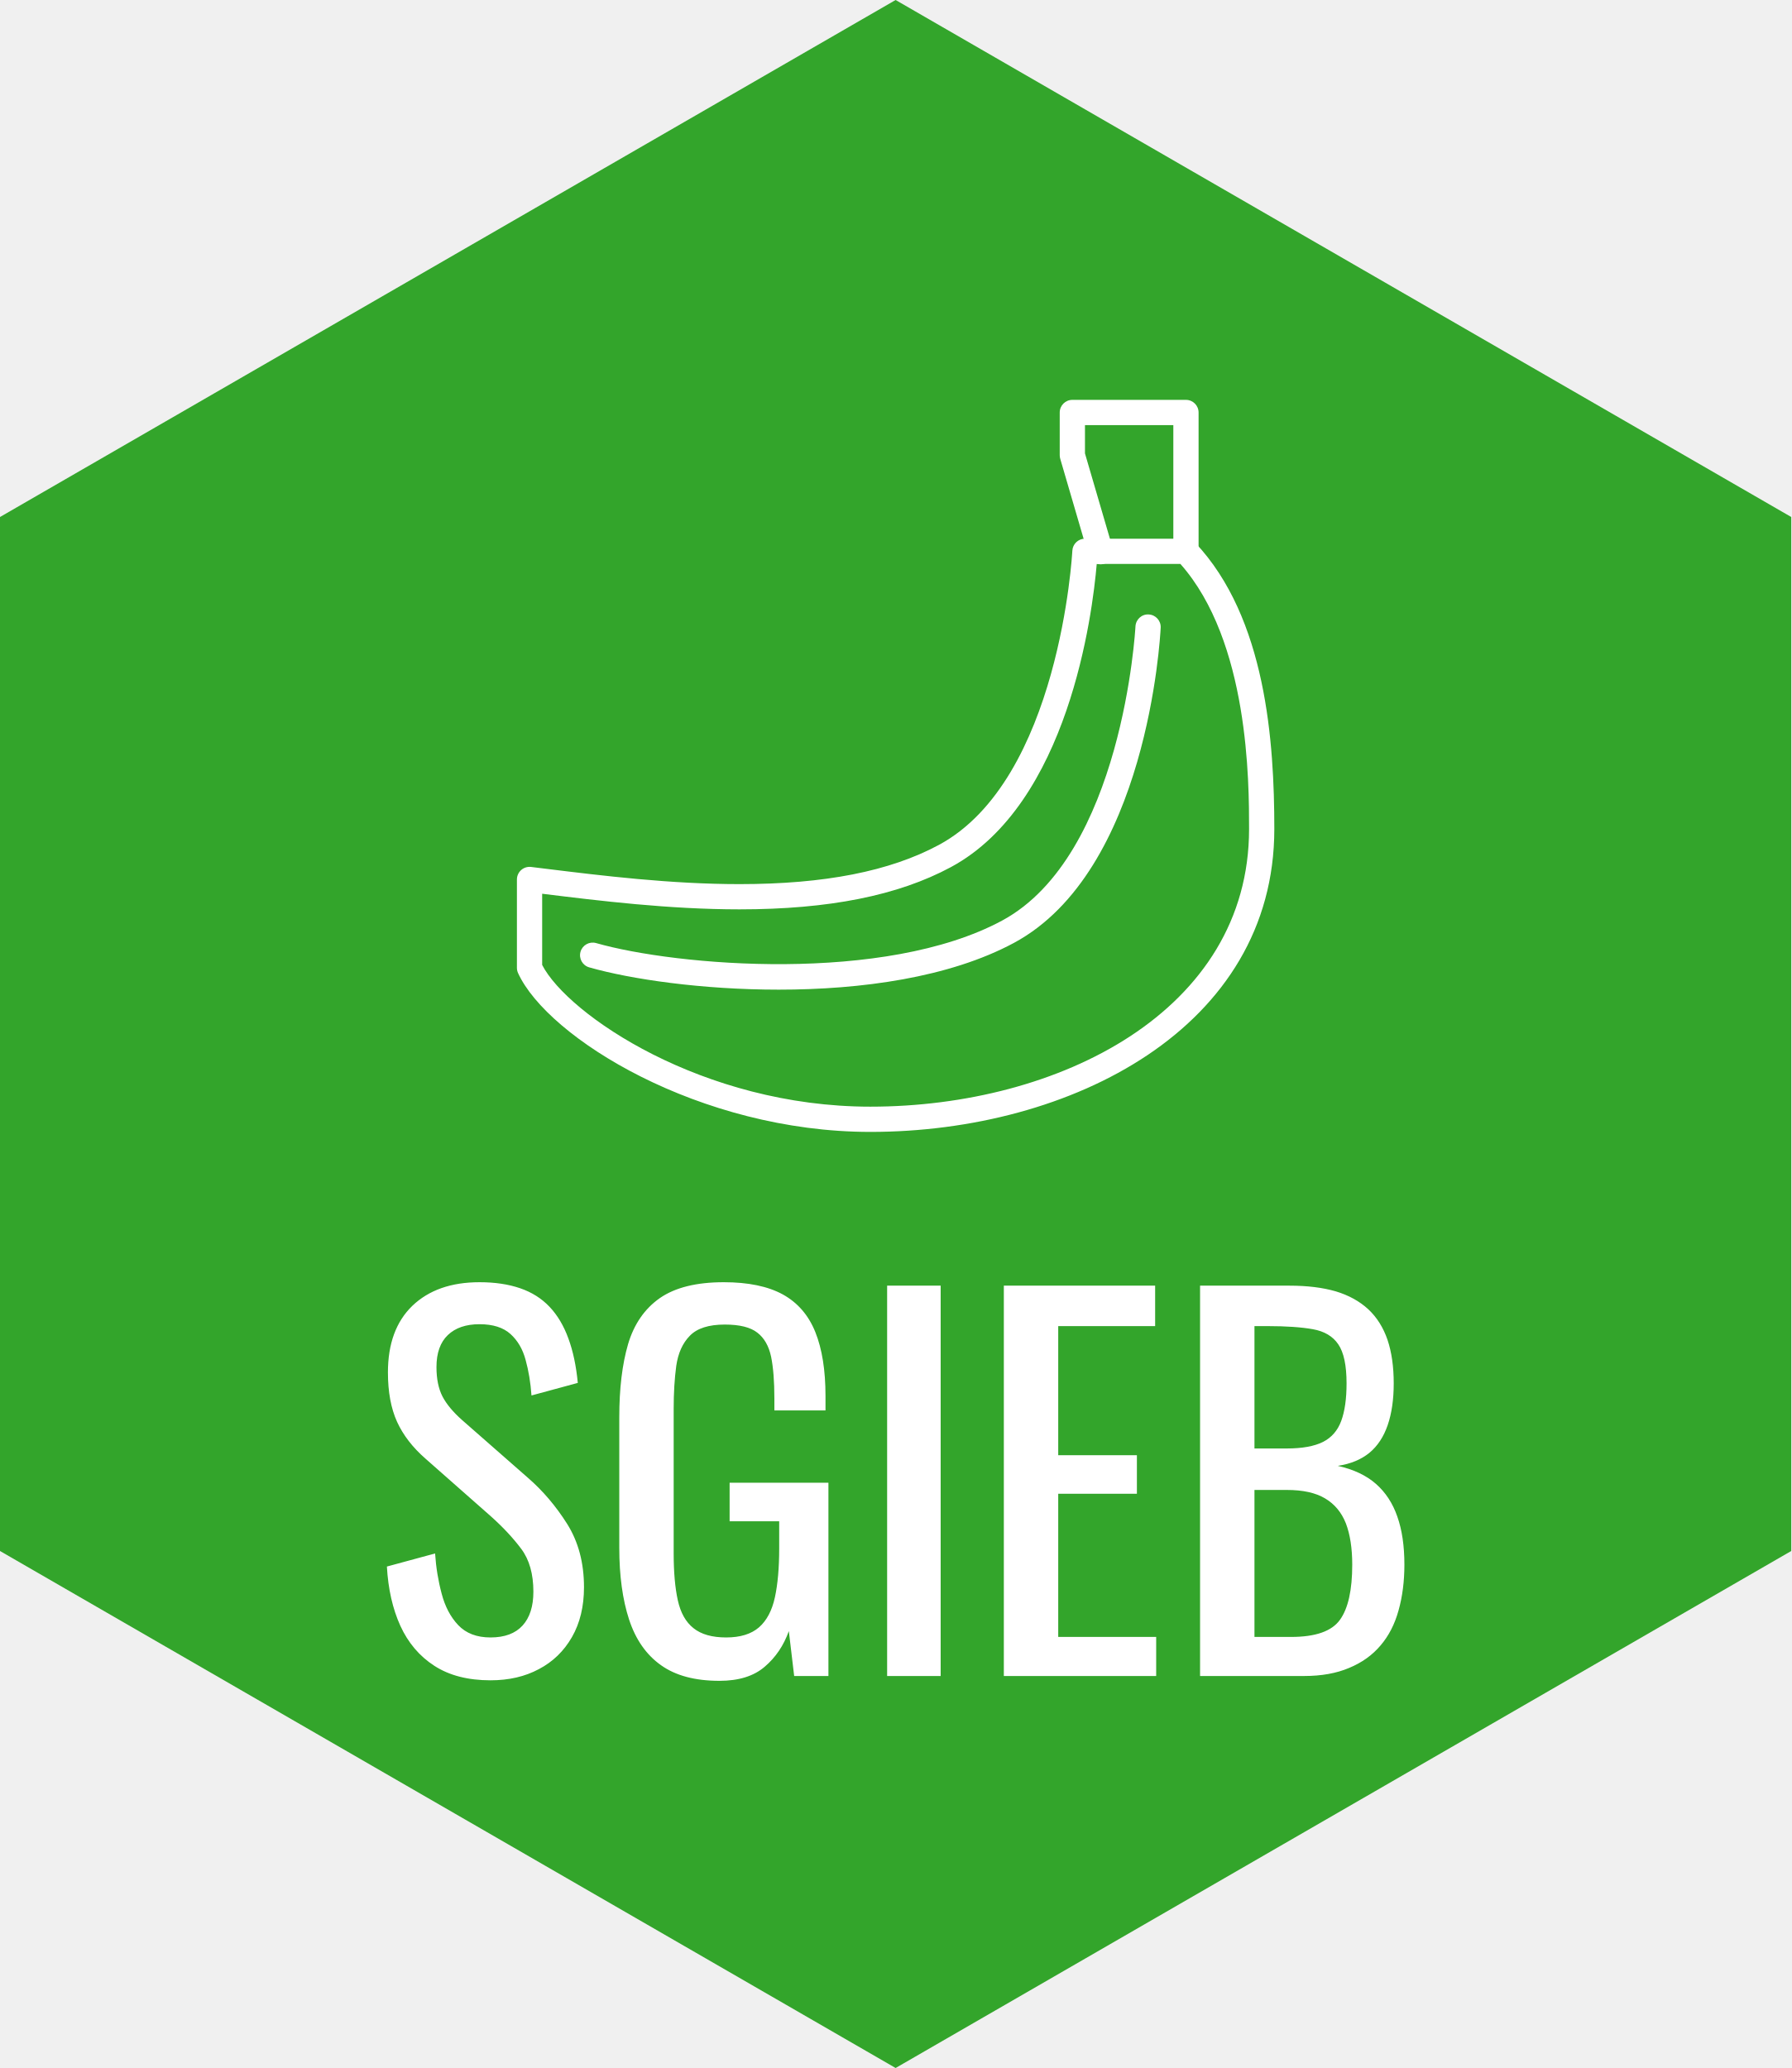
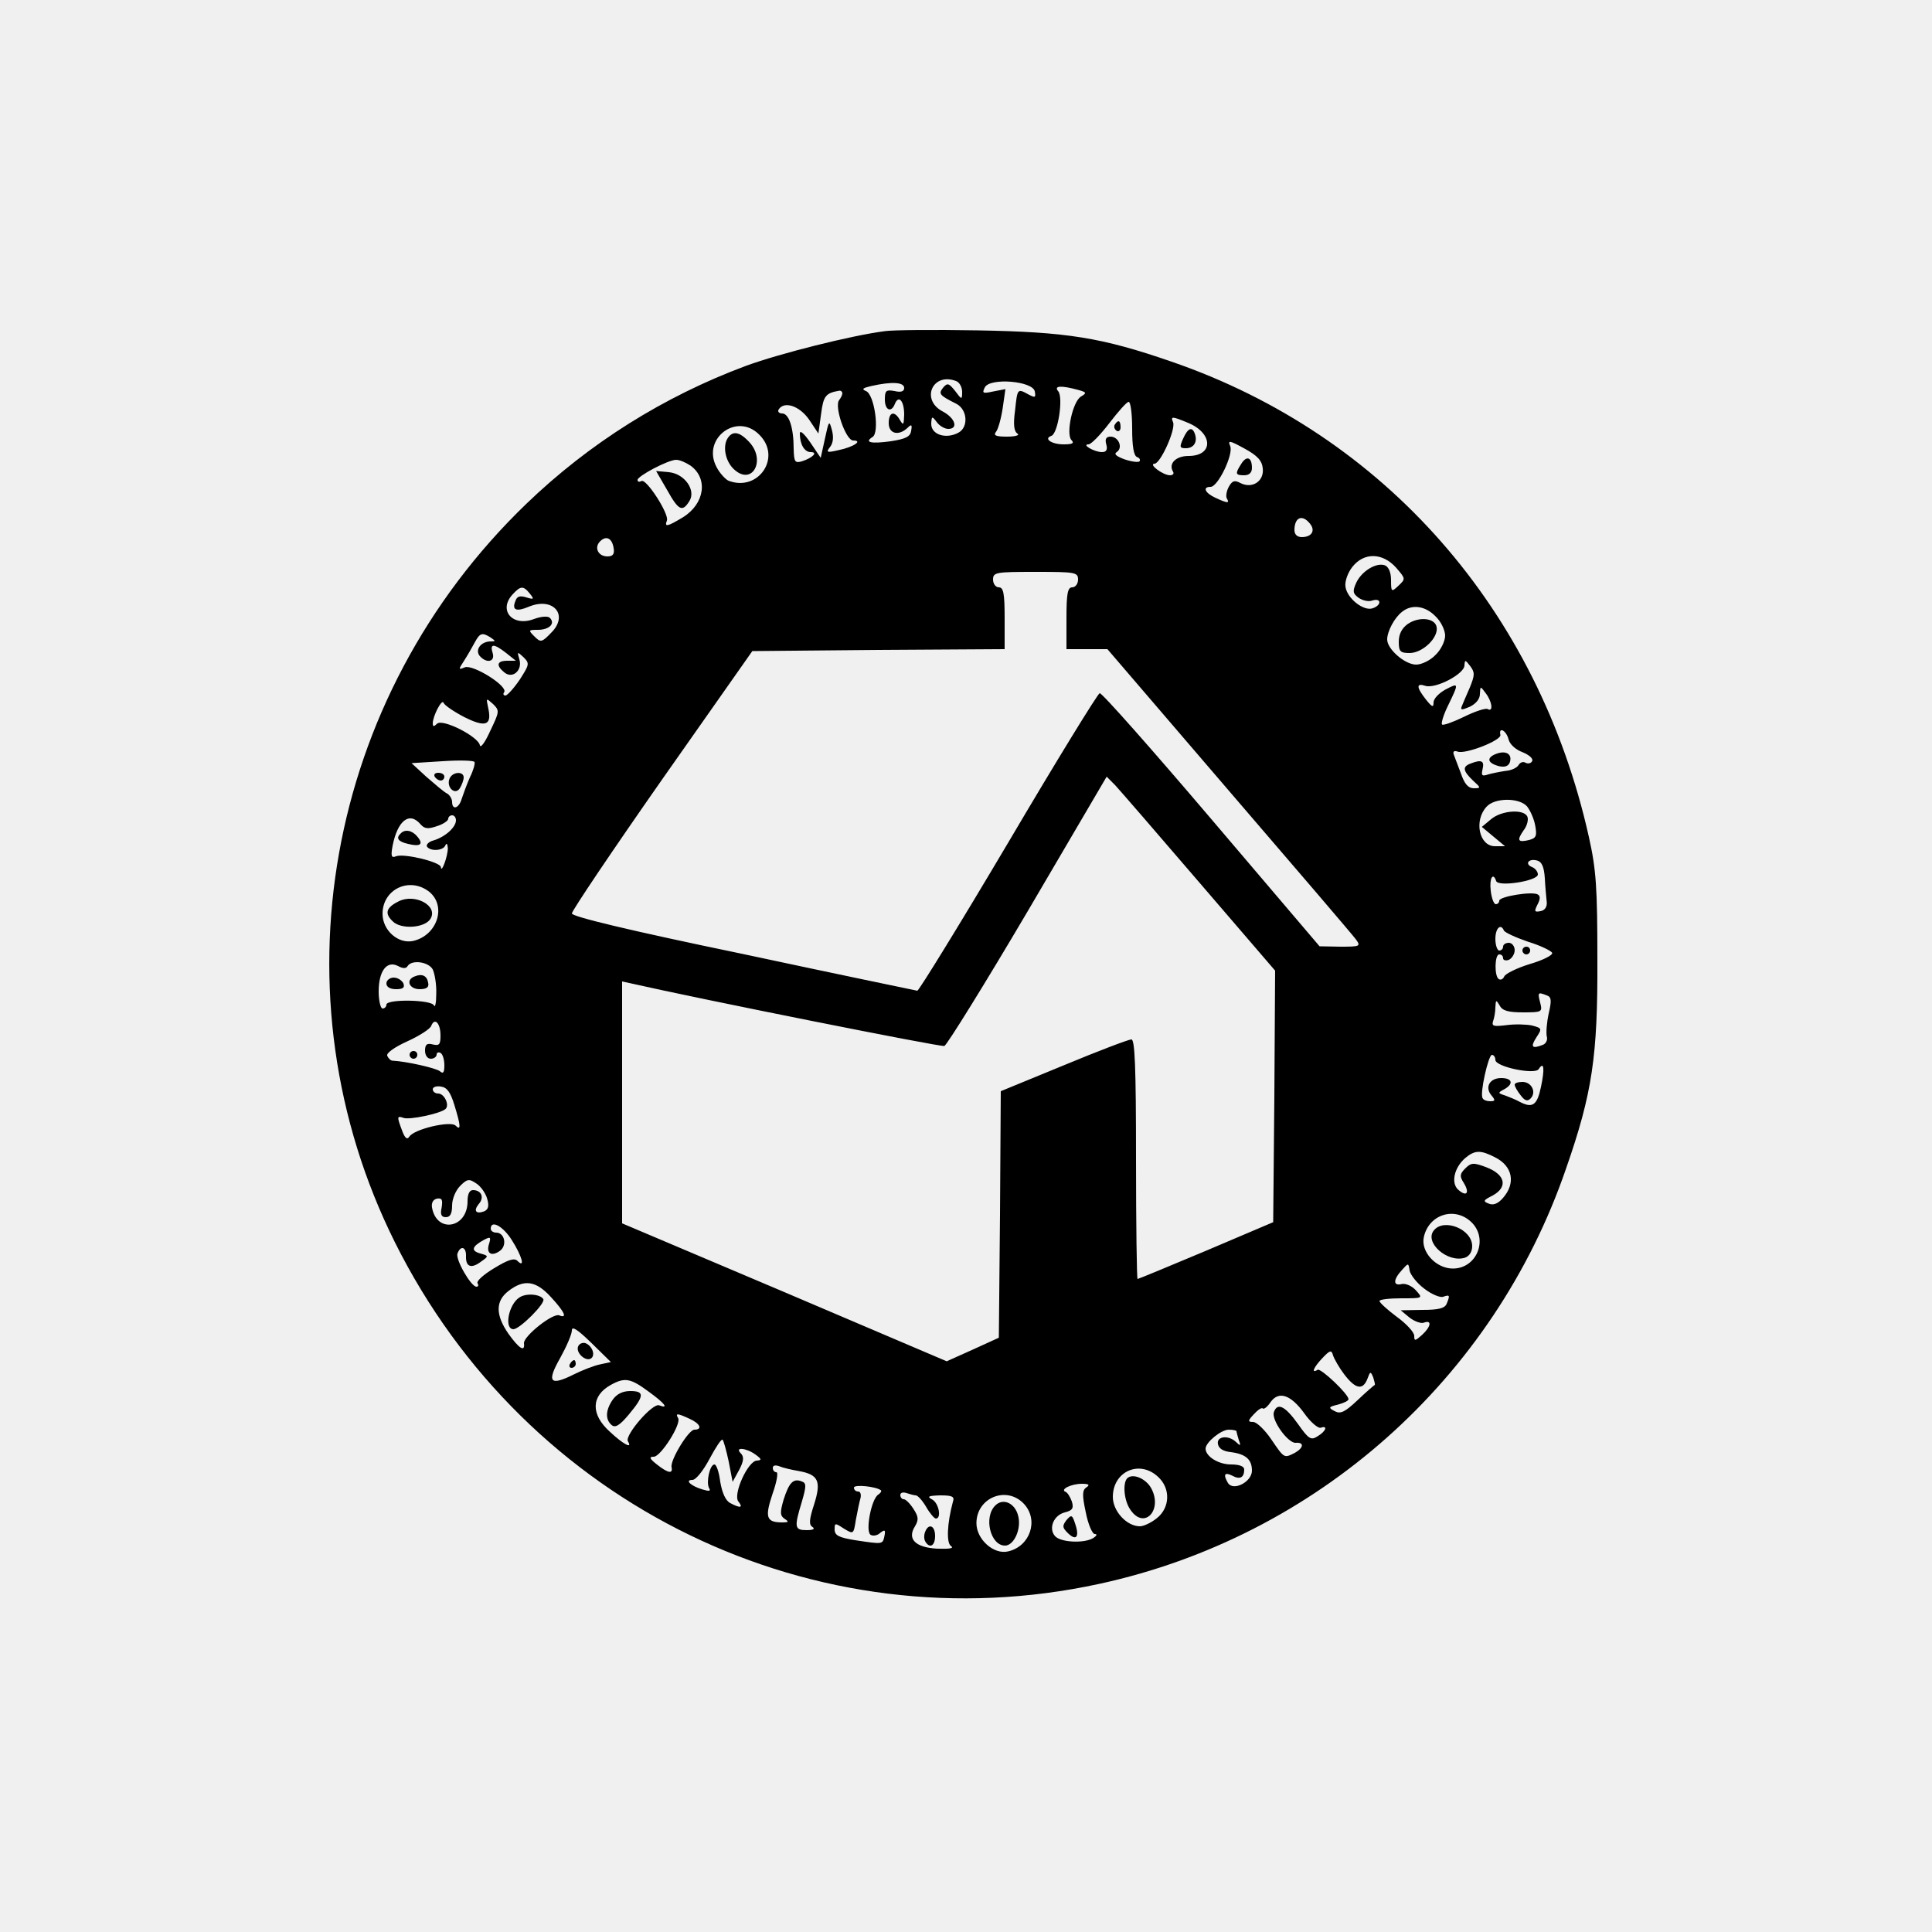
- <svg xmlns="http://www.w3.org/2000/svg" viewBox="0 0 104.059 120.156" width="104.059" height="120.156">
-   <polygon fill="#33a52b" points="104.059,30.039 104.059,90.117 52.029,120.156 0,90.117 0,30.039 52.029,0" />
-   <g fill="white" color="white" transform="translate(30.0295 22.5) scale(0.7333334)">
-     <svg width="60.0" height="60.0" x="0.0" y="0.0" viewBox="0 0 60 60">
-       <g>
-         <path d="M28,59C14.467,59,2.431,51.546,0.09,46.415C0.031,46.285,0,46.143,0,46v-7c0-0.286,0.123-0.559,0.337-0.749   s0.498-0.276,0.784-0.244l1.19,0.146c4.39,0.541,9.854,1.215,15.319,1.215c6.745,0,11.91-1.016,15.792-3.104   C43.002,31.109,43.991,13.132,44,12.951C44.027,12.418,44.467,12,45,12h8c0.275,0,0.539,0.113,0.729,0.314   C59.35,18.273,60,28.115,60,35C60,50.756,43.902,59,28,59z M2,45.771C4.018,49.695,14.7,57,28,57c14.908,0,30-7.557,30-22   c0-3.706,0-14.856-5.439-21h-6.629c-0.34,3.981-2.229,19.005-11.561,24.025c-4.181,2.248-9.656,3.342-16.74,3.342   c-5.588,0-11.119-0.682-15.563-1.229L2,40.13V45.771z" />
-         <path d="M46.234,14.029c-0.433,0-0.832-0.283-0.959-0.72L43.04,5.665C43.014,5.574,43,5.48,43,5.385V2c0-0.552,0.448-1,1-1h9   c0.552,0,1,0.448,1,1v11c0,0.552-0.448,1-1,1s-1-0.448-1-1V3h-7v2.242l2.195,7.506c0.156,0.53-0.148,1.085-0.678,1.241   C46.423,14.016,46.328,14.029,46.234,14.029z" />
-         <path d="M20.742,47.729c-6.07,0-11.714-0.822-15.017-1.767c-0.531-0.151-0.838-0.705-0.687-1.235   c0.151-0.531,0.705-0.838,1.236-0.688c6.364,1.818,22.859,3.222,32.148-1.775C47.99,37.117,48.991,19.133,49,18.951   c0.027-0.551,0.496-0.986,1.048-0.949c0.552,0.027,0.978,0.496,0.95,1.047c-0.038,0.785-1.063,19.293-11.628,24.977   C34.244,46.782,27.248,47.729,20.742,47.729z" />
-       </g>
-     </svg>
+ <svg xmlns="http://www.w3.org/2000/svg" version="1.0" width="500pt" height="500pt" viewBox="0 0 500 500" preserveAspectRatio="xMidYMid meet">
+   <g transform="translate(0,500) scale(0.1,-0.1)" fill="#000000" stroke="none">
+     <path d="M2290 4143 c-86 -11 -273 -58 -360 -90 -212 -79 -405 -200 -568 -357 -521 -502 -658 -1273 -340 -1911 340 -682 1087 -1044 1823 -884 562 122 1021 530 1208 1075 68 195 82 291 81 539 0 188 -3 234 -22 319 -131 587 -528 1040 -1080 1230 -182 63 -272 77 -502 81 -113 2 -221 1 -240 -2z m184 -129 c9 -3 16 -16 16 -28 0 -21 -1 -21 -18 2 -16 20 -20 22 -31 9 -13 -16 -10 -20 34 -42 29 -15 32 -61 5 -75 -32 -17 -70 -5 -70 23 1 20 2 21 14 5 7 -10 21 -18 30 -18 27 0 18 28 -14 45 -58 30 -27 102 34 79z m204 -27 c3 -16 1 -17 -16 -8 -29 16 -29 16 -35 -41 -5 -36 -3 -54 6 -60 7 -4 -4 -8 -27 -8 -29 0 -36 3 -28 13 5 6 13 34 17 61 l7 49 -31 -6 c-28 -6 -30 -5 -22 11 14 25 124 16 129 -11z m-338 9 c0 -9 -8 -12 -25 -8 -22 4 -25 1 -25 -22 0 -28 17 -35 26 -11 10 24 24 7 24 -28 -1 -27 -2 -29 -11 -14 -14 25 -29 21 -29 -8 0 -28 26 -34 49 -12 10 10 12 8 9 -8 -2 -15 -14 -21 -53 -27 -51 -7 -69 -3 -47 11 19 11 5 111 -17 119 -12 5 -8 8 14 13 53 12 85 10 85 -5z m450 -5 c22 -6 23 -8 8 -17 -22 -12 -40 -98 -25 -113 8 -8 2 -11 -20 -11 -32 0 -53 15 -32 22 17 6 31 98 18 115 -13 15 7 16 51 4z m-610 -9 c0 -4 -4 -12 -8 -17 -14 -16 17 -105 36 -105 26 0 1 -17 -38 -25 -30 -7 -33 -6 -22 8 8 10 10 25 5 44 -7 26 -8 25 -18 -22 l-11 -50 -27 40 c-16 23 -27 33 -27 23 0 -28 12 -48 28 -48 20 0 5 -15 -23 -24 -18 -5 -20 -1 -21 32 0 55 -12 92 -30 92 -8 0 -12 5 -9 10 14 23 54 10 79 -26 l24 -36 7 51 c6 47 12 54 48 60 4 0 7 -3 7 -7z m750 -91 c0 -46 4 -71 13 -74 6 -2 9 -7 6 -11 -3 -3 -20 -1 -38 5 -22 8 -29 14 -21 19 17 11 5 40 -16 40 -11 0 -15 -6 -11 -20 4 -14 0 -20 -11 -20 -20 0 -54 20 -35 20 7 0 31 25 54 55 23 30 45 55 50 55 5 0 9 -31 9 -69z m144 15 c66 -27 67 -86 2 -86 -33 0 -53 -20 -40 -41 3 -5 -1 -9 -8 -9 -18 0 -57 29 -40 30 15 0 55 88 48 107 -7 16 -3 16 38 -1z m-1109 -31 c59 -58 -2 -149 -80 -119 -8 4 -23 20 -31 36 -38 73 53 142 111 83z m1303 -87 c4 -33 -27 -54 -58 -38 -15 8 -21 6 -30 -10 -6 -11 -8 -25 -5 -30 8 -13 2 -13 -30 2 -26 12 -34 28 -12 28 19 0 59 83 51 105 -7 16 -3 16 37 -6 33 -18 45 -31 47 -51z m-1481 7 c46 -33 37 -99 -20 -134 -40 -24 -48 -26 -41 -8 6 17 -54 110 -66 102 -6 -3 -10 -2 -10 3 0 10 79 52 100 52 9 0 25 -7 37 -15z m1603 -150 c15 -18 5 -35 -21 -35 -12 0 -19 7 -19 18 0 33 20 42 40 17z m-1802 -63 c3 -16 -2 -22 -16 -22 -24 0 -35 23 -19 39 16 16 31 8 35 -17z m2025 -51 c25 -29 25 -29 6 -47 -18 -17 -19 -16 -19 15 0 19 -6 34 -16 38 -22 8 -60 -15 -74 -45 -10 -22 -9 -28 6 -39 10 -7 26 -11 36 -7 23 7 24 -12 1 -20 -23 -9 -67 25 -71 56 -2 13 6 36 18 51 30 38 78 37 113 -2z m-823 -31 c0 -11 -7 -20 -15 -20 -12 0 -15 -16 -15 -80 l0 -80 53 0 53 0 314 -366 c173 -201 321 -374 329 -385 13 -18 11 -19 -40 -19 l-54 1 -280 329 c-154 181 -284 328 -289 326 -5 -1 -112 -175 -237 -387 -125 -211 -231 -383 -235 -383 -5 1 -208 43 -451 95 -299 62 -443 97 -443 105 0 7 105 163 233 346 l234 333 326 3 327 2 0 80 c0 64 -3 80 -15 80 -8 0 -15 9 -15 20 0 19 7 20 110 20 103 0 110 -1 110 -20z m-1419 -36 c12 -15 11 -16 -9 -10 -16 5 -24 3 -28 -9 -10 -24 2 -29 35 -15 63 26 104 -22 57 -68 -24 -25 -27 -25 -43 -9 -16 16 -16 17 9 17 29 0 46 16 31 31 -5 5 -22 4 -41 -3 -55 -21 -93 22 -56 63 21 23 28 24 45 3z m2344 -59 c14 -13 25 -36 25 -50 0 -14 -11 -37 -25 -50 -13 -14 -36 -25 -50 -25 -29 0 -75 40 -75 65 0 21 19 57 39 72 25 20 60 15 86 -12z m-2445 -55 c13 -9 13 -10 0 -10 -25 0 -41 -21 -29 -37 18 -21 41 -16 34 7 -8 25 3 25 35 0 l25 -20 -22 0 c-27 0 -30 -12 -8 -30 21 -18 48 5 39 34 -6 20 -5 20 11 5 16 -16 15 -19 -10 -58 -15 -22 -32 -41 -37 -41 -5 0 -7 4 -3 9 9 16 -81 72 -102 64 -17 -7 -17 -6 -2 17 9 14 21 35 28 48 13 24 19 26 41 12z m2534 -129 c-9 -20 -18 -42 -21 -49 -4 -10 0 -10 21 -1 16 8 26 20 26 33 1 21 1 21 15 2 17 -22 20 -50 5 -41 -5 3 -33 -6 -61 -20 -29 -14 -54 -23 -57 -20 -3 3 4 26 16 50 28 58 28 59 -8 40 -16 -9 -30 -23 -30 -33 0 -14 -4 -12 -20 8 -25 32 -25 43 -1 35 27 -8 101 31 101 53 1 15 2 15 15 -2 12 -16 12 -23 -1 -55z m-2602 -77 c56 -28 72 -21 61 26 -5 24 -5 24 13 8 17 -17 17 -19 -7 -69 -13 -29 -25 -46 -27 -38 -4 23 -97 70 -111 56 -8 -8 -11 -8 -11 1 0 19 24 65 28 53 2 -6 27 -23 54 -37z m2702 -57 c3 -13 18 -27 37 -34 17 -7 28 -17 24 -23 -3 -6 -11 -7 -17 -4 -6 4 -14 1 -18 -6 -4 -7 -19 -14 -33 -15 -14 -2 -34 -6 -45 -9 -17 -6 -19 -3 -15 14 5 21 -3 25 -31 14 -22 -8 -20 -19 6 -44 21 -19 21 -20 2 -20 -14 0 -24 11 -33 38 -8 20 -16 43 -19 50 -2 7 1 10 10 7 20 -8 114 29 111 43 -5 22 15 12 21 -11z m-2688 -99 c-8 -18 -17 -43 -21 -55 -7 -25 -25 -31 -25 -8 0 7 -6 18 -14 22 -8 4 -31 24 -53 43 l-38 35 80 5 c44 3 81 2 83 -2 2 -4 -3 -22 -12 -40z m1888 -272 l196 -228 -2 -326 -3 -325 -174 -74 c-95 -40 -175 -73 -177 -73 -2 0 -4 140 -4 310 0 241 -3 310 -12 310 -7 0 -86 -30 -175 -67 l-163 -67 -2 -319 -3 -319 -68 -31 -67 -30 -420 179 -420 178 0 313 0 313 23 -5 c180 -41 802 -165 811 -162 7 3 105 161 217 351 l203 346 22 -22 c12 -13 110 -126 218 -252z m848 197 c8 -10 18 -32 21 -49 5 -27 3 -33 -16 -38 -29 -7 -32 -1 -14 25 9 11 13 28 10 35 -8 21 -67 17 -94 -6 l-24 -20 30 -25 30 -25 -26 0 c-41 0 -55 66 -22 102 21 24 85 24 105 1z m-2772 -36 c0 -18 -28 -43 -58 -52 -12 -3 -20 -11 -17 -16 9 -13 43 -11 48 4 3 6 5 3 6 -8 0 -21 -17 -67 -18 -49 -1 13 -95 36 -116 28 -12 -5 -14 0 -9 27 13 66 44 90 73 55 10 -11 19 -12 42 -4 16 5 29 14 29 19 0 5 5 9 10 9 6 0 10 -6 10 -13z m2818 -150 c1 -23 4 -51 5 -62 1 -12 -5 -21 -16 -23 -16 -3 -17 -1 -8 17 7 13 8 22 1 26 -14 9 -100 -5 -100 -16 0 -5 -4 -9 -9 -9 -5 0 -11 16 -13 35 -4 32 6 49 14 25 5 -16 108 0 108 17 0 7 -7 16 -15 19 -20 8 -9 23 13 17 12 -3 18 -16 20 -46z m-2887 -35 c45 -37 21 -112 -41 -127 -39 -9 -80 27 -80 70 0 64 70 97 121 57z m2781 -100 c2 -5 30 -18 62 -29 33 -10 61 -24 63 -29 2 -6 -24 -19 -58 -29 -33 -10 -63 -25 -66 -32 -3 -7 -9 -10 -14 -7 -12 7 -11 64 1 64 6 0 10 -4 10 -10 0 -5 7 -7 15 -4 8 4 15 15 15 25 0 10 -7 19 -15 19 -8 0 -15 -4 -15 -10 0 -5 -4 -10 -10 -10 -5 0 -10 14 -10 30 0 28 14 41 22 22z m-2837 -92 c11 17 54 11 65 -9 5 -11 10 -39 9 -63 0 -24 -3 -37 -6 -30 -6 15 -123 17 -123 2 0 -5 -4 -10 -10 -10 -5 0 -10 20 -10 44 0 53 21 81 50 66 13 -7 21 -7 25 0z m2948 -76 c12 -4 13 -13 5 -47 -5 -23 -7 -49 -5 -59 3 -9 -2 -19 -10 -22 -28 -11 -33 -6 -17 19 15 23 15 24 -11 31 -14 3 -44 4 -66 1 -33 -4 -39 -3 -35 10 3 8 6 24 6 36 1 20 2 20 11 5 7 -14 23 -18 61 -18 49 0 50 1 44 25 -7 27 -6 28 17 19z m-2863 -104 c0 -23 -3 -27 -20 -23 -15 4 -20 0 -20 -16 0 -12 6 -21 15 -21 8 0 15 5 15 11 0 5 5 7 10 4 6 -3 10 -18 10 -32 0 -19 -3 -23 -12 -15 -11 8 -85 25 -122 27 -5 0 -11 6 -14 13 -2 7 19 22 52 37 31 14 59 32 62 40 9 23 24 7 24 -25z m2730 -63 c0 -18 102 -39 112 -24 14 22 16 1 6 -46 -10 -48 -22 -56 -56 -38 -9 5 -26 12 -37 16 -19 6 -19 7 -2 16 25 14 21 29 -8 29 -30 0 -43 -24 -25 -45 10 -12 10 -15 -3 -15 -9 0 -18 3 -20 8 -8 11 15 112 24 112 5 0 9 -6 9 -13z m-2694 -117 c17 -55 17 -67 3 -53 -13 13 -108 -9 -120 -29 -5 -8 -11 -4 -18 15 -14 37 -14 40 3 34 15 -6 96 11 109 23 11 10 -3 40 -19 40 -8 0 -14 5 -14 11 0 6 10 9 21 7 16 -2 25 -15 35 -48z m2693 -135 c46 -23 54 -67 21 -105 -13 -15 -25 -20 -37 -15 -16 6 -14 9 10 21 40 22 33 54 -16 73 -34 13 -40 12 -55 -3 -14 -14 -15 -20 -4 -37 16 -26 8 -37 -13 -19 -21 17 -12 58 17 83 25 21 40 21 77 2z m-2608 -108 c5 -18 3 -27 -8 -32 -22 -8 -28 2 -14 19 15 17 7 36 -15 36 -9 0 -14 -10 -14 -29 0 -70 -80 -84 -92 -16 -2 12 3 21 13 23 13 2 15 -3 12 -23 -4 -18 -1 -25 11 -25 11 0 16 9 16 30 0 17 9 39 21 51 18 18 23 19 42 6 11 -7 24 -25 28 -40z m2546 -59 c46 -43 16 -121 -47 -121 -44 0 -84 44 -75 82 13 58 79 79 122 39z m-2482 -48 c26 -41 35 -74 14 -53 -8 8 -24 3 -60 -19 -27 -16 -47 -34 -43 -39 3 -5 2 -9 -3 -9 -14 0 -55 71 -49 86 8 22 23 17 22 -7 -1 -28 14 -33 39 -14 20 14 20 15 -2 21 -25 7 -22 18 9 35 17 9 19 8 14 -9 -9 -26 6 -35 28 -19 19 14 12 47 -10 47 -8 0 -14 5 -14 10 0 24 32 7 55 -30z m2361 -125 c19 -15 42 -24 49 -21 17 6 18 4 9 -18 -5 -12 -21 -16 -63 -16 l-56 -1 23 -19 c13 -10 30 -16 37 -13 22 8 18 -11 -5 -32 -18 -16 -20 -16 -20 -2 0 9 -20 31 -45 49 -24 18 -44 36 -45 41 0 4 25 7 57 7 56 0 56 0 37 21 -10 11 -26 18 -36 16 -23 -6 -23 11 0 36 17 19 17 19 20 -1 2 -11 19 -33 38 -47z m-2260 -22 c36 -39 43 -56 21 -47 -17 6 -92 -54 -91 -72 3 -24 -12 -15 -40 24 -34 49 -34 85 0 111 40 31 71 27 110 -16z m127 -174 c-15 -3 -46 -15 -68 -26 -62 -31 -71 -20 -35 43 16 29 30 61 30 71 0 12 15 2 50 -32 l51 -50 -28 -6z m1926 -26 c29 -38 48 -42 60 -11 7 19 8 20 15 3 3 -10 5 -18 4 -19 -2 -1 -22 -18 -45 -40 -33 -31 -44 -36 -59 -28 -17 9 -16 11 9 17 15 4 27 10 27 14 -1 14 -72 81 -80 76 -18 -11 -10 7 13 31 19 20 23 21 27 6 3 -9 16 -32 29 -49z m-1801 -44 c43 -31 54 -46 28 -36 -17 7 -90 -78 -81 -93 13 -21 -12 -8 -47 25 -50 45 -48 93 3 121 36 20 51 17 97 -17z m1697 -56 c16 -23 36 -40 43 -38 19 7 14 -9 -8 -22 -17 -11 -23 -8 -51 32 -33 46 -53 56 -62 31 -8 -20 36 -81 56 -80 23 2 21 -13 -2 -26 -28 -14 -27 -15 -61 35 -17 25 -38 45 -47 45 -14 0 -14 3 2 20 10 11 20 18 23 15 3 -3 12 4 20 16 21 30 52 20 87 -28z m-1590 -15 c27 -12 34 -28 12 -28 -15 0 -63 -79 -59 -97 4 -18 -9 -16 -38 7 -19 15 -21 20 -8 20 18 0 72 85 63 100 -8 13 -2 13 30 -2z m1415 -32 c0 -2 3 -13 6 -23 6 -15 4 -16 -7 -5 -20 19 -51 15 -47 -5 2 -12 14 -19 33 -21 39 -5 55 -19 55 -48 0 -29 -48 -54 -62 -32 -13 22 -9 29 11 19 20 -11 31 -5 31 16 0 8 -12 13 -34 13 -33 0 -66 21 -66 41 0 16 40 49 60 49 11 0 20 -2 20 -4z m-1314 -79 l10 -52 17 31 c12 23 13 34 4 43 -17 17 15 14 39 -4 15 -11 16 -14 3 -15 -23 0 -63 -88 -48 -106 13 -16 5 -18 -21 -4 -12 6 -21 26 -26 55 -3 25 -10 45 -15 45 -12 0 -22 -46 -14 -61 5 -8 1 -9 -16 -4 -31 9 -48 25 -27 25 9 0 28 24 44 54 16 30 31 53 34 50 3 -3 10 -29 16 -57z m181 -24 c51 -9 59 -26 40 -86 -13 -40 -14 -53 -4 -59 7 -5 1 -8 -15 -8 -32 0 -33 7 -13 73 12 41 12 49 0 53 -22 9 -33 -3 -47 -47 -10 -34 -9 -42 3 -50 11 -7 10 -9 -6 -9 -42 0 -46 13 -26 73 11 31 16 57 10 57 -5 0 -9 5 -9 11 0 7 7 8 18 4 9 -4 32 -9 49 -12z m930 -15 c33 -30 31 -80 -3 -107 -15 -12 -34 -21 -44 -21 -34 0 -70 39 -70 76 0 66 69 97 117 52z m-717 -35 c2 -2 -1 -7 -7 -11 -18 -11 -34 -95 -20 -104 6 -4 18 -2 25 5 12 9 14 8 11 -8 -5 -22 -3 -22 -76 -11 -42 7 -53 12 -53 28 0 17 1 17 24 2 25 -15 25 -15 31 23 4 21 9 46 12 56 2 9 0 17 -6 17 -6 0 -11 4 -11 10 0 9 58 3 70 -7z m532 8 c-11 -7 -12 -19 -2 -65 6 -31 17 -56 23 -56 7 0 6 -4 -3 -10 -23 -15 -86 -12 -100 5 -17 20 -3 54 26 61 20 5 23 11 18 28 -4 11 -11 23 -16 25 -16 6 14 21 42 21 18 0 21 -3 12 -9z m-442 -21 c5 0 17 -13 27 -30 9 -16 21 -30 25 -30 15 0 8 39 -9 49 -15 8 -11 10 20 11 32 0 38 -3 33 -17 -15 -56 -17 -106 -5 -114 9 -6 -3 -8 -35 -7 -57 3 -79 25 -58 58 10 17 9 25 -4 45 -9 14 -20 25 -25 25 -5 0 -9 5 -9 11 0 6 7 8 16 5 9 -3 20 -6 24 -6z m280 -22 c39 -42 16 -110 -41 -123 -37 -9 -82 31 -82 73 0 66 78 98 123 50z" />
+     <path d="M2885 3901 c-3 -5 -1 -12 5 -16 5 -3 10 1 10 9 0 18 -6 21 -15 7z" />
+     <path d="M3062 3865 c-10 -22 -9 -25 7 -25 21 0 31 17 23 38 -7 19 -18 14 -30 -13z" />
+     <path d="M1882 3864 c-12 -22 -4 -59 18 -79 47 -43 83 24 39 71 -26 28 -44 30 -57 8z" />
+     <path d="M3212 3799 c-16 -25 -15 -29 8 -29 13 0 20 7 20 19 0 28 -14 33 -28 10z" />
+     <path d="M1727 3731 c29 -52 39 -57 57 -28 18 28 -12 71 -53 75 l-33 3 29 -50z" />
+     <path d="M3643 3385 c-15 -11 -23 -26 -23 -46 0 -25 4 -29 28 -29 34 0 75 40 70 67 -4 24 -46 28 -75 8z" />
+     <path d="M3872 3049 c-26 -10 -23 -24 8 -32 14 -3 23 0 27 9 8 22 -9 33 -35 23z" />
+     <path d="M1125 2990 c3 -5 10 -10 16 -10 5 0 9 5 9 10 0 6 -7 10 -16 10 -8 0 -12 -4 -9 -10z" />
+     <path d="M1163 2984 c-8 -22 15 -43 27 -24 5 8 10 21 10 28 0 17 -30 15 -37 -4z" />
+     <path d="M1037 2843 c-13 -12 -7 -21 19 -27 32 -8 41 -1 24 19 -13 16 -32 20 -43 8z" />
+     <path d="M1031 2667 c-32 -16 -36 -31 -15 -51 21 -22 83 -18 98 6 21 34 -41 67 -83 45z" />
+     <path d="M3940 2540 c0 -5 5 -10 10 -10 6 0 10 5 10 10 0 6 -4 10 -10 10 -5 0 -10 -4 -10 -10z" />
+     <path d="M1073 2473 c-24 -9 -14 -33 13 -33 18 0 25 5 22 17 -3 18 -16 24 -35 16z" />
+     <path d="M1000 2455 c0 -9 9 -15 25 -15 18 0 23 4 19 15 -4 8 -15 15 -25 15 -10 0 -19 -7 -19 -15z" />
+     <path d="M1060 2270 c0 -5 5 -10 10 -10 6 0 10 5 10 10 0 6 -4 10 -10 10 -5 0 -10 -4 -10 -10z" />
+     <path d="M3920 2193 c0 -5 7 -17 15 -27 11 -15 18 -17 26 -9 16 16 3 43 -21 43 -11 0 -20 -3 -20 -7z" />
+     <path d="M3711 1816 c-26 -31 35 -85 80 -71 12 4 19 16 19 30 0 44 -73 73 -99 41z" />
+     <path d="M1344 1642 c-28 -18 -40 -82 -15 -82 17 1 84 68 77 78 -8 13 -45 16 -62 4z" />
+     <path d="M1496 1515 c-6 -16 19 -39 33 -31 13 8 4 33 -14 40 -7 2 -16 -1 -19 -9z" />
+     <path d="M1475 1470 c-3 -5 -1 -10 4 -10 6 0 11 5 11 10 0 6 -2 10 -4 10 -3 0 -8 -4 -11 -10z" />
+     <path d="M1586 1378 c-19 -27 -20 -52 -3 -66 9 -8 21 -1 45 28 40 48 40 60 3 60 -20 0 -35 -8 -45 -22z" />
+     <path d="M2917 1174 c-12 -13 -8 -59 9 -82 36 -52 84 1 53 57 -14 25 -48 39 -62 25z" />
+     <path d="M2760 1066 c-11 -15 -11 -19 3 -33 22 -22 31 -11 20 22 -8 25 -10 26 -23 11z" />
+     <path d="M2394 1035 c-3 -8 -3 -19 1 -25 11 -18 25 -11 25 15 0 27 -17 34 -26 10z" />
+     <path d="M2576 1104 c-31 -30 -13 -104 25 -104 23 0 43 43 34 77 -8 33 -39 47 -59 27z" />
  </g>
-   <path fill="white" fill-rule="nonzero" d="M6.02 23.13L6.02 23.13Q4.06 23.13 2.76 22.29Q1.46 21.45 0.78 19.96Q0.11 18.48 0 16.52L0 16.52L2.80 15.76Q2.88 16.97 3.18 18.09Q3.47 19.21 4.14 19.92Q4.82 20.64 6.02 20.64L6.02 20.64Q7.25 20.64 7.88 19.95Q8.51 19.26 8.51 17.98L8.51 17.98Q8.51 16.44 7.81 15.50Q7.11 14.56 6.05 13.61L6.05 13.61L2.24 10.25Q1.12 9.27 0.59 8.11Q0.06 6.94 0.06 5.24L0.06 5.24Q0.06 2.74 1.48 1.37Q2.91 0 5.38 0L5.38 0Q6.72 0 7.74 0.35Q8.76 0.70 9.45 1.43Q10.14 2.16 10.54 3.26Q10.95 4.37 11.09 5.85L11.09 5.85L8.40 6.58Q8.32 5.46 8.06 4.52Q7.81 3.58 7.18 3.01Q6.55 2.44 5.38 2.44L5.38 2.44Q4.20 2.44 3.54 3.07Q2.88 3.70 2.88 4.93L2.88 4.93Q2.88 5.96 3.23 6.64Q3.58 7.31 4.37 8.01L4.37 8.01L8.20 11.37Q9.49 12.49 10.47 14.04Q11.45 15.60 11.45 17.72L11.45 17.72Q11.45 19.40 10.75 20.62Q10.05 21.84 8.83 22.48Q7.62 23.13 6.02 23.13ZM19.32 23.16L19.32 23.16Q17.19 23.16 15.92 22.25Q14.64 21.34 14.07 19.60Q13.50 17.86 13.50 15.43L13.50 15.43L13.50 7.84Q13.50 5.35 14.01 3.60Q14.53 1.85 15.86 0.92Q17.19 0 19.57 0L19.57 0Q21.70 0 23.00 0.71Q24.30 1.43 24.89 2.90Q25.48 4.37 25.48 6.61L25.48 6.61L25.48 7.45L22.51 7.45L22.51 6.75Q22.51 5.26 22.32 4.33Q22.12 3.39 21.52 2.93Q20.92 2.46 19.63 2.46L19.63 2.46Q18.23 2.46 17.60 3.11Q16.97 3.75 16.81 4.86Q16.66 5.96 16.66 7.36L16.66 7.36L16.66 15.76Q16.66 17.39 16.90 18.48Q17.14 19.57 17.81 20.10Q18.48 20.64 19.71 20.64L19.71 20.64Q20.94 20.64 21.62 20.05Q22.29 19.46 22.54 18.31Q22.79 17.16 22.79 15.46L22.79 15.46L22.79 13.89L19.91 13.89L19.91 11.65L25.65 11.65L25.65 22.88L23.66 22.88L23.35 20.27Q22.90 21.53 21.95 22.34Q21 23.16 19.32 23.16ZM32.17 22.88L29.06 22.88L29.06 0.20L32.17 0.20L32.17 22.88ZM44.69 22.88L35.84 22.88L35.84 0.20L44.63 0.20L44.63 2.55L39.00 2.55L39.00 10.05L43.57 10.05L43.57 12.29L39.00 12.29L39.00 20.61L44.69 20.61L44.69 22.88ZM53.28 22.88L47.24 22.88L47.24 0.20L52.44 0.20Q53.98 0.20 55.12 0.53Q56.25 0.87 57.01 1.57Q57.76 2.27 58.13 3.35Q58.49 4.42 58.49 5.88L58.49 5.88Q58.49 7.28 58.14 8.30Q57.79 9.32 57.08 9.91Q56.36 10.50 55.24 10.67L55.24 10.67Q56.62 10.98 57.46 11.72Q58.30 12.46 58.70 13.62Q59.11 14.78 59.11 16.41L59.11 16.41Q59.11 17.86 58.77 19.07Q58.44 20.27 57.72 21.11Q57.01 21.95 55.90 22.41Q54.80 22.88 53.28 22.88L53.28 22.88ZM50.40 12.07L50.40 20.61L52.53 20.61Q54.66 20.61 55.37 19.61Q56.08 18.62 56.08 16.41L56.08 16.41Q56.08 14.98 55.71 14.01Q55.33 13.05 54.50 12.56Q53.68 12.07 52.28 12.07L52.28 12.07L50.40 12.07ZM50.40 2.55L50.40 9.66L52.28 9.66Q53.62 9.66 54.38 9.28Q55.13 8.90 55.44 8.06Q55.75 7.22 55.75 5.88L55.75 5.88Q55.75 4.31 55.27 3.61Q54.80 2.91 53.79 2.73Q52.78 2.55 51.16 2.55L51.16 2.55L50.40 2.55Z" transform="translate(22.476, 74.5)" />
</svg>
